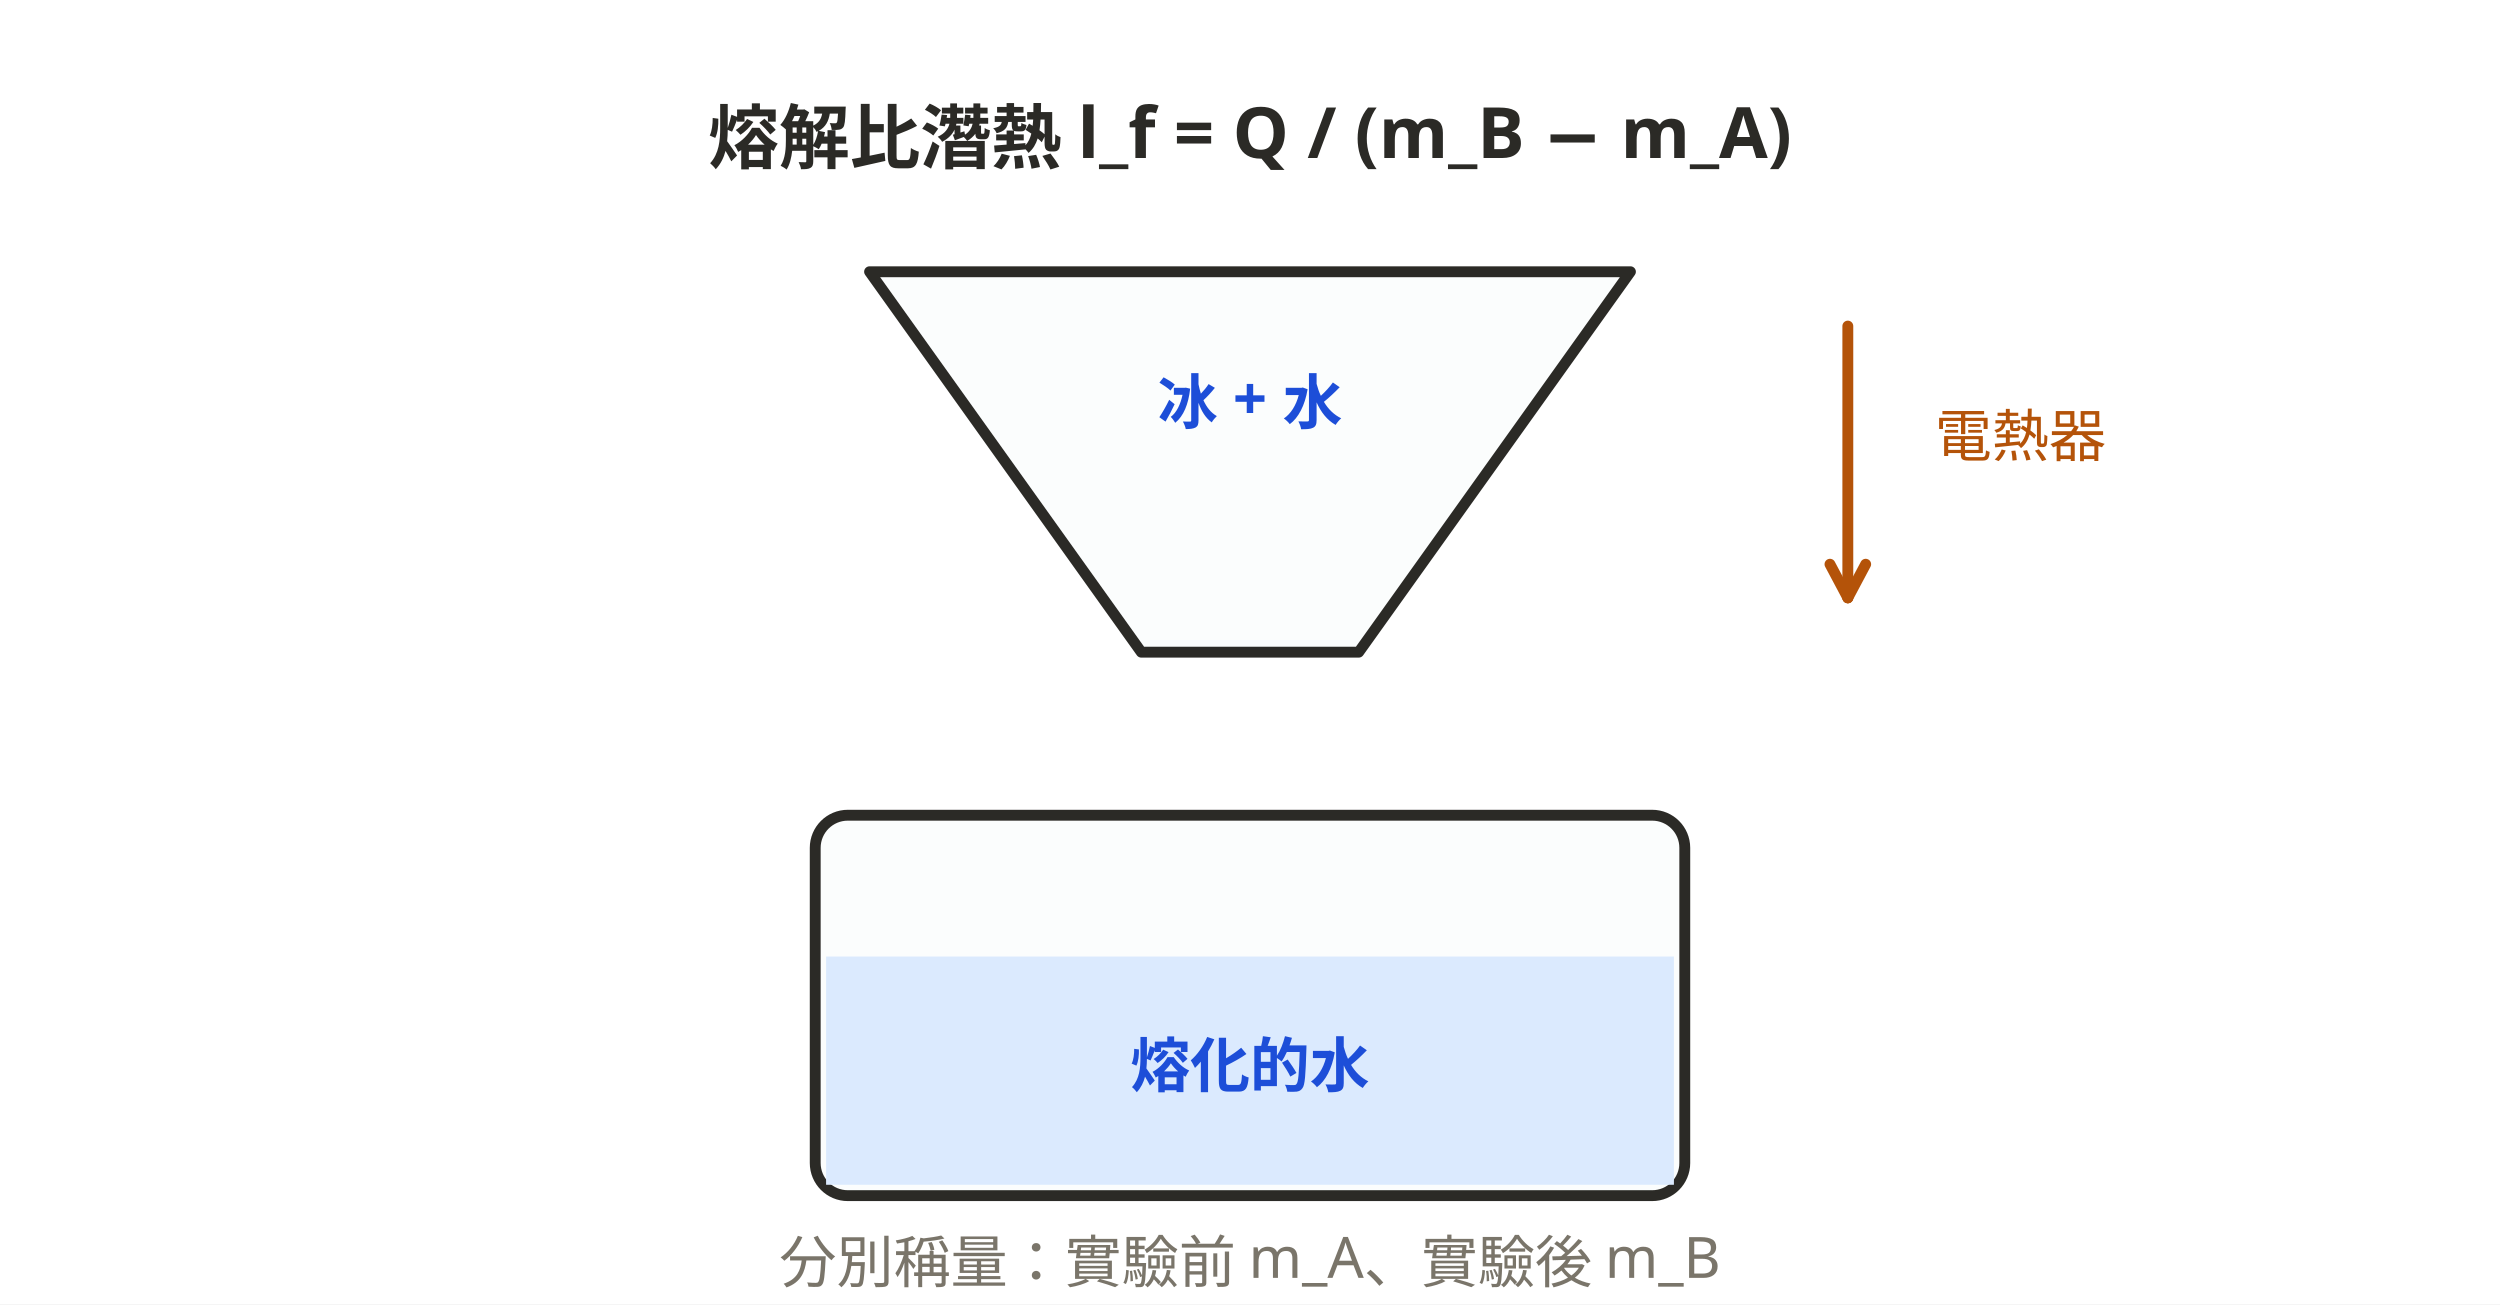
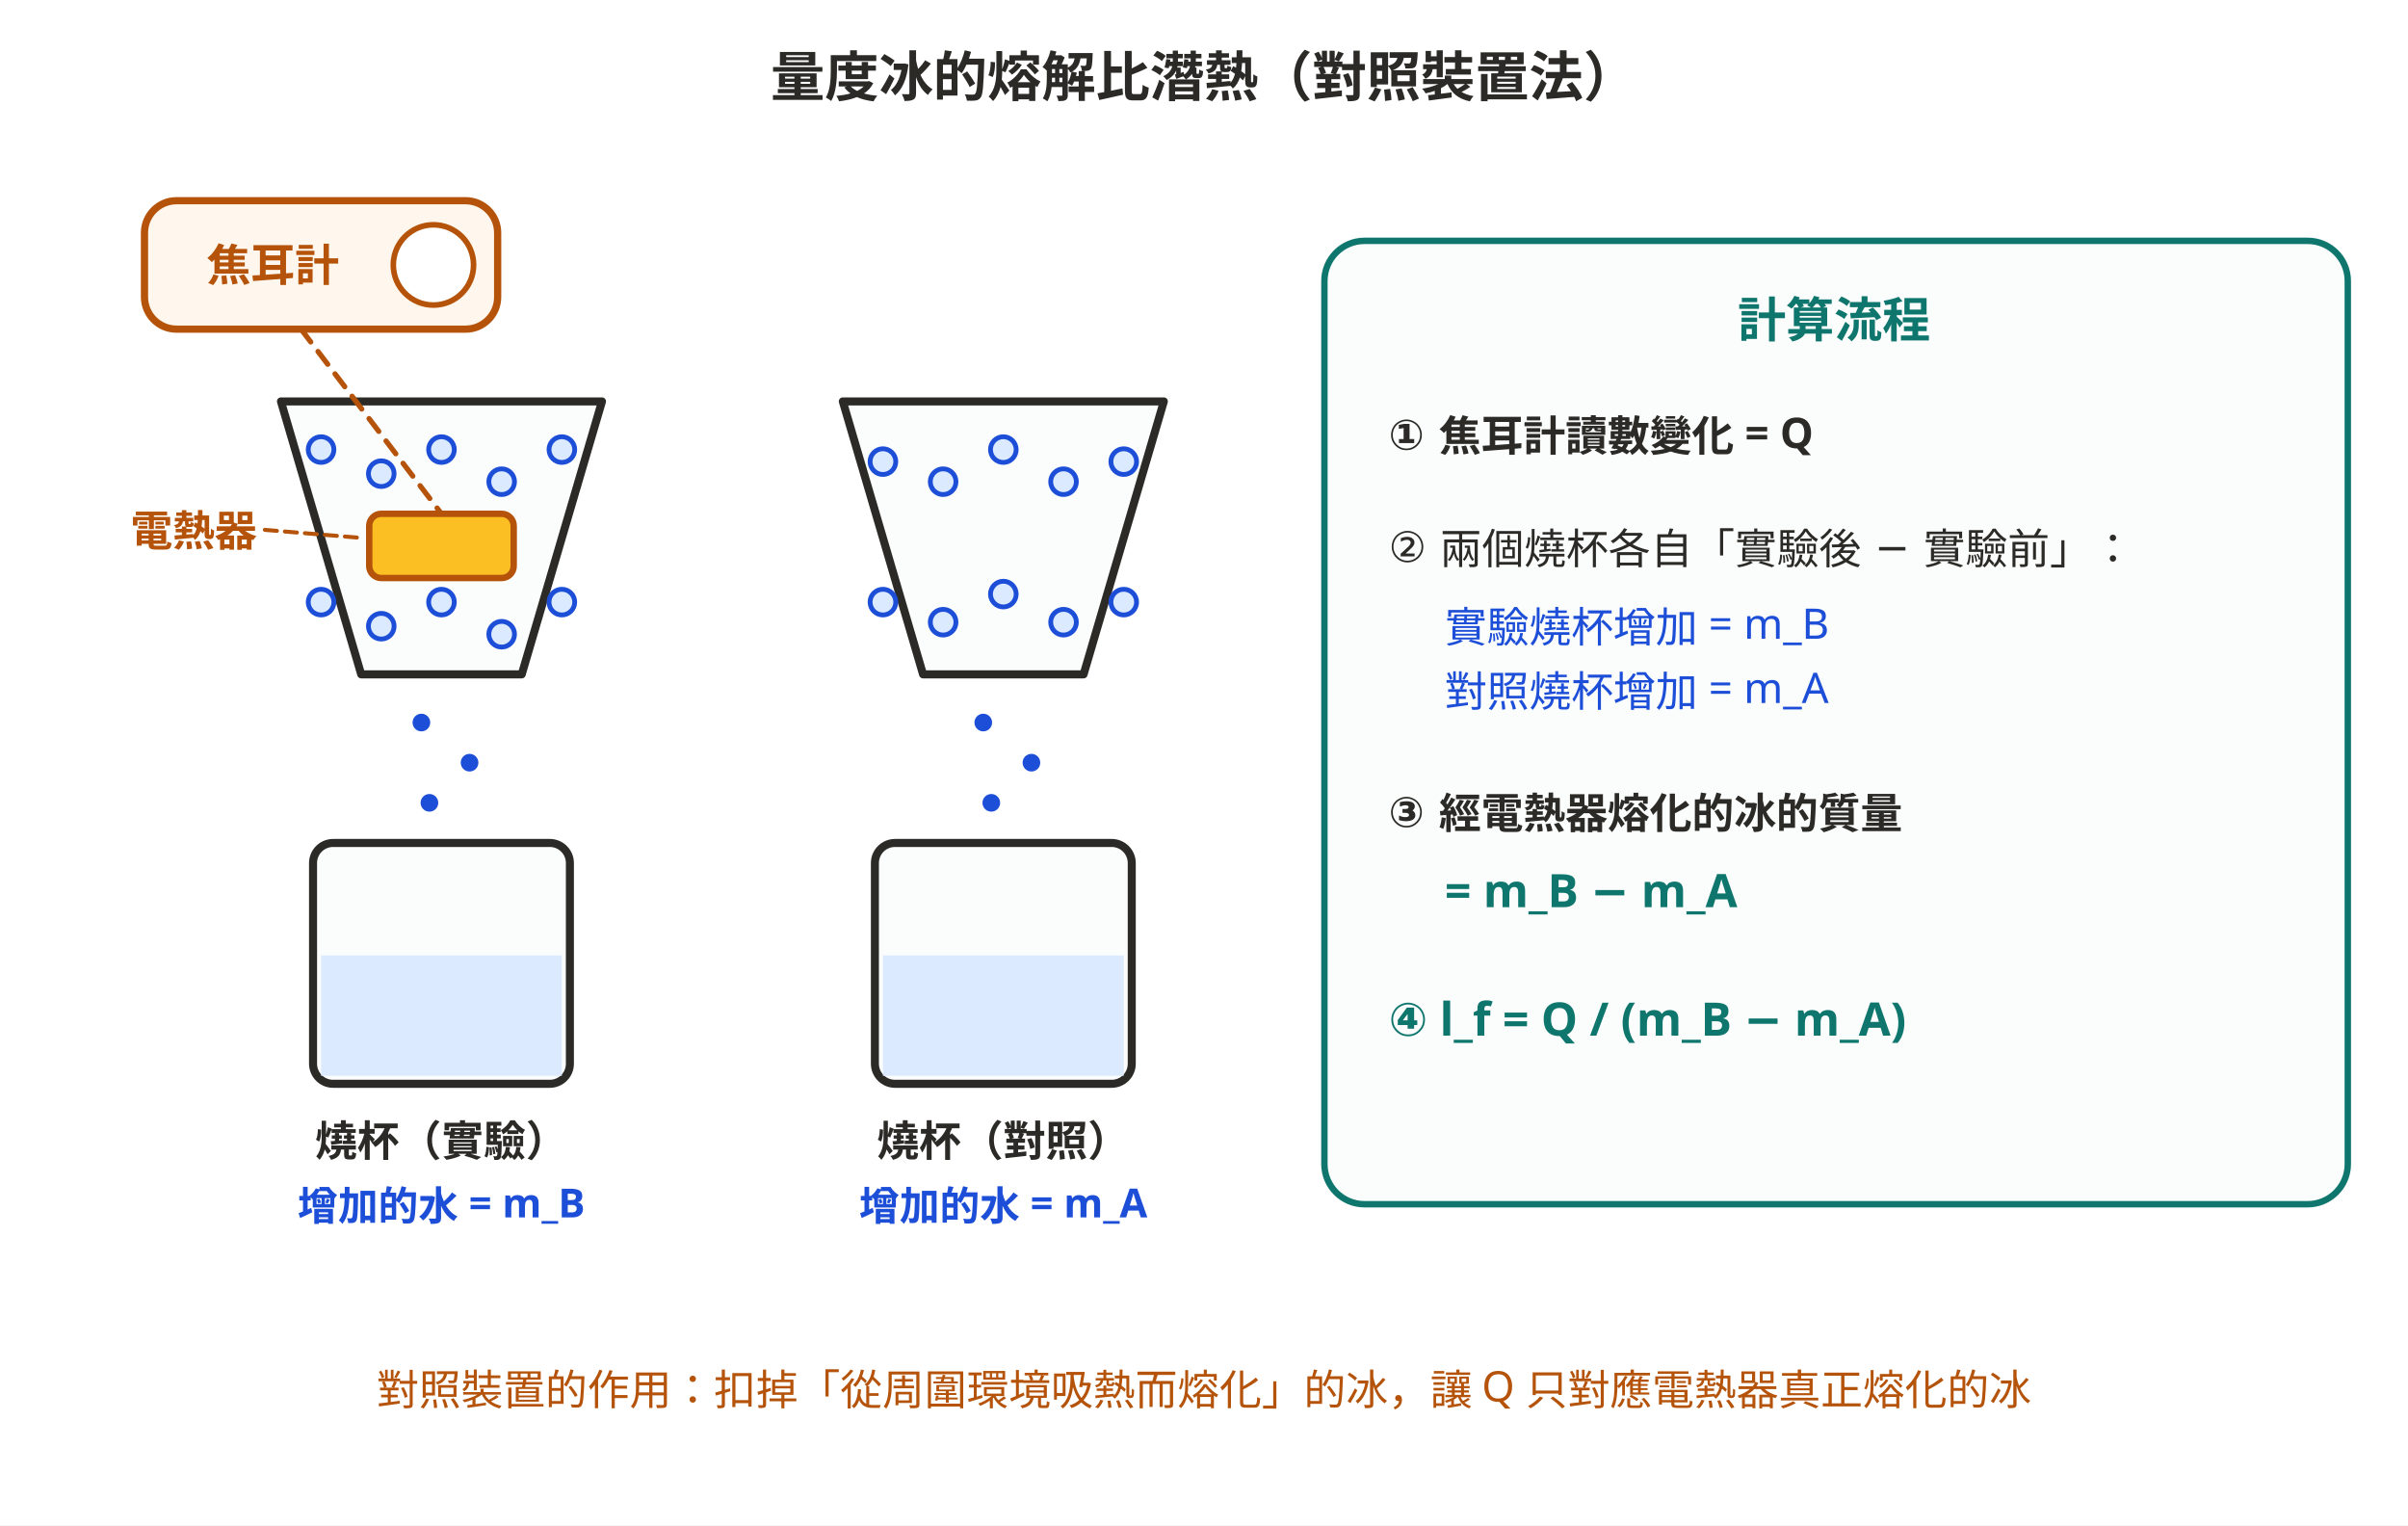
- <svg xmlns="http://www.w3.org/2000/svg" viewBox="0 0 460 240" width="460" height="240" font-family="'Microsoft JhengHei','PingFang TC','Noto Sans TC',system-ui,sans-serif">
-   <rect x="0" y="0" width="460" height="240" fill="#ffffff" />
-   <polygon points="160,50 300,50 250,120 210,120" fill="#fbfdfd" stroke="#2b2a26" stroke-width="2" stroke-linejoin="round" stroke-linecap="round" />
-   <text x="230" y="78" font-size="11" fill="#1d4ed8" text-anchor="middle" font-weight="bold">冰 + 水</text>
-   <rect x="150" y="150" width="160" height="70" rx="6" fill="#fbfdfd" stroke="#2b2a26" stroke-width="2" />
-   <rect x="152" y="176" width="156" height="42" rx="0" fill="#dbeafe" stroke="none" stroke-width="1.5" />
-   <text x="230" y="200" font-size="11" fill="#1d4ed8" text-anchor="middle" font-weight="bold">熔化的水</text>
-   <text x="230" y="236" font-size="10.5" fill="#7a756a" text-anchor="middle" font-weight="normal">分別稱量：實驗前 m_A、實驗後 m_B</text>
-   <line x1="340" y1="60" x2="340" y2="110" stroke="#b45309" stroke-width="2" stroke-linecap="round" />
-   <line x1="340" y1="110" x2="336.714" y2="103.819" stroke="#b45309" stroke-width="2" stroke-linecap="round" />
-   <line x1="340" y1="110" x2="343.286" y2="103.819" stroke="#b45309" stroke-width="2" stroke-linecap="round" />
-   <text x="356" y="84" font-size="10.5" fill="#b45309" text-anchor="start" font-weight="normal">電熱器</text>
-   <text x="230" y="30" font-size="13" fill="#2b2a26" text-anchor="middle" font-weight="bold">熔解比潛熱 l_f = Q / (m_B − m_A)</text>
+ <svg xmlns="http://www.w3.org/2000/svg" viewBox="0 0 600 380" width="600" height="380" font-family="'Microsoft JhengHei','PingFang TC','Noto Sans TC',system-ui,sans-serif">
+   <rect x="0" y="0" width="600" height="380" fill="#ffffff" />
+   <text x="300" y="24" font-size="13.5" fill="#2b2a26" text-anchor="middle" font-weight="bold">量度冰的熔解比潛熱（對照裝置法）</text>
+   <rect x="36" y="50" width="88" height="32" rx="8" fill="#fff7ed" stroke="#b45309" stroke-width="1.8" />
+   <circle cx="108" cy="66" r="10" fill="#fff" stroke="#b45309" stroke-width="1.4" />
+   <text x="68" y="70" font-size="11" fill="#b45309" text-anchor="middle" font-weight="bold">焦耳計</text>
+   <polygon points="70,100 150,100 130,168 90,168" fill="#fbfdfd" stroke="#2b2a26" stroke-width="2" stroke-linejoin="round" stroke-linecap="round" />
+   <circle cx="80" cy="112" r="3.2" fill="#dbeafe" stroke="#1d4ed8" stroke-width="1.2" />
+   <circle cx="95" cy="118" r="3.2" fill="#dbeafe" stroke="#1d4ed8" stroke-width="1.2" />
+   <circle cx="110" cy="112" r="3.2" fill="#dbeafe" stroke="#1d4ed8" stroke-width="1.2" />
+   <circle cx="125" cy="120" r="3.2" fill="#dbeafe" stroke="#1d4ed8" stroke-width="1.2" />
+   <circle cx="140" cy="112" r="3.2" fill="#dbeafe" stroke="#1d4ed8" stroke-width="1.2" />
+   <circle cx="80" cy="150" r="3.2" fill="#dbeafe" stroke="#1d4ed8" stroke-width="1.2" />
+   <circle cx="95" cy="156" r="3.2" fill="#dbeafe" stroke="#1d4ed8" stroke-width="1.2" />
+   <circle cx="110" cy="150" r="3.2" fill="#dbeafe" stroke="#1d4ed8" stroke-width="1.2" />
+   <circle cx="125" cy="158" r="3.2" fill="#dbeafe" stroke="#1d4ed8" stroke-width="1.2" />
+   <circle cx="140" cy="150" r="3.2" fill="#dbeafe" stroke="#1d4ed8" stroke-width="1.2" />
+   <rect x="92" y="128" width="36" height="16" rx="3" fill="#fbbf24" stroke="#b45309" stroke-width="1.6" />
+   <line x1="75" y1="82" x2="110" y2="128" stroke="#b45309" stroke-width="1.3" stroke-linecap="round" stroke-dasharray="4,3" />
+   <text x="64" y="136" font-size="10.5" fill="#b45309" text-anchor="end" font-weight="bold">電熱器</text>
+   <line x1="66" y1="132" x2="90" y2="134" stroke="#b45309" stroke-width="1" stroke-linecap="round" stroke-dasharray="3,2" />
+   <polygon points="210,100 290,100 270,168 230,168" fill="#fbfdfd" stroke="#2b2a26" stroke-width="2" stroke-linejoin="round" stroke-linecap="round" />
+   <circle cx="220" cy="115" r="3.2" fill="#dbeafe" stroke="#1d4ed8" stroke-width="1.2" />
+   <circle cx="235" cy="120" r="3.2" fill="#dbeafe" stroke="#1d4ed8" stroke-width="1.2" />
+   <circle cx="250" cy="112" r="3.2" fill="#dbeafe" stroke="#1d4ed8" stroke-width="1.2" />
+   <circle cx="265" cy="120" r="3.2" fill="#dbeafe" stroke="#1d4ed8" stroke-width="1.2" />
+   <circle cx="280" cy="115" r="3.2" fill="#dbeafe" stroke="#1d4ed8" stroke-width="1.2" />
+   <circle cx="220" cy="150" r="3.2" fill="#dbeafe" stroke="#1d4ed8" stroke-width="1.2" />
+   <circle cx="235" cy="155" r="3.2" fill="#dbeafe" stroke="#1d4ed8" stroke-width="1.2" />
+   <circle cx="250" cy="148" r="3.2" fill="#dbeafe" stroke="#1d4ed8" stroke-width="1.2" />
+   <circle cx="265" cy="155" r="3.2" fill="#dbeafe" stroke="#1d4ed8" stroke-width="1.2" />
+   <circle cx="280" cy="150" r="3.2" fill="#dbeafe" stroke="#1d4ed8" stroke-width="1.2" />
+   <circle cx="105" cy="180" r="2.2" fill="#1d4ed8" stroke="none" stroke-width="1.5" />
+   <circle cx="117" cy="190" r="2.2" fill="#1d4ed8" stroke="none" stroke-width="1.5" />
+   <circle cx="107" cy="200" r="2.2" fill="#1d4ed8" stroke="none" stroke-width="1.5" />
+   <circle cx="245" cy="180" r="2.2" fill="#1d4ed8" stroke="none" stroke-width="1.5" />
+   <circle cx="257" cy="190" r="2.2" fill="#1d4ed8" stroke="none" stroke-width="1.5" />
+   <circle cx="247" cy="200" r="2.2" fill="#1d4ed8" stroke="none" stroke-width="1.5" />
+   <rect x="78" y="210" width="64" height="60" rx="5" fill="#fbfdfd" stroke="#2b2a26" stroke-width="2" />
+   <rect x="80" y="238" width="60" height="30" rx="0" fill="#dbeafe" stroke="none" stroke-width="1.5" />
+   <text x="110" y="288" font-size="10.5" fill="#2b2a26" text-anchor="middle" font-weight="bold">燒杯（實驗）</text>
+   <text x="110" y="304" font-size="10" fill="#1d4ed8" text-anchor="middle" font-weight="bold">增加的水 = m_B</text>
+   <rect x="218" y="210" width="64" height="60" rx="5" fill="#fbfdfd" stroke="#2b2a26" stroke-width="2" />
+   <rect x="220" y="238" width="60" height="30" rx="0" fill="#dbeafe" stroke="none" stroke-width="1.5" />
+   <text x="250" y="288" font-size="10.5" fill="#2b2a26" text-anchor="middle" font-weight="bold">燒杯（對照）</text>
+   <text x="250" y="304" font-size="10" fill="#1d4ed8" text-anchor="middle" font-weight="bold">增加的水 = m_A</text>
+   <rect x="330" y="60" width="255" height="240" rx="10" fill="#fbfdfd" stroke="#0f766e" stroke-width="1.6" />
+   <text x="457" y="84" font-size="12" fill="#0f766e" text-anchor="middle" font-weight="bold">計算流程</text>
+   <text x="346" y="112" font-size="10.5" fill="#2b2a26" text-anchor="start" font-weight="bold">① 焦耳計讀數變化 = Q</text>
+   <text x="346" y="140" font-size="10.5" fill="#2b2a26" text-anchor="start" font-weight="normal">② 兩個燒杯各自「實驗後 − 實驗前」：</text>
+   <text x="360" y="160" font-size="10.5" fill="#1d4ed8" text-anchor="start" font-weight="normal">實驗燒杯增加 = m_B</text>
+   <text x="360" y="176" font-size="10.5" fill="#1d4ed8" text-anchor="start" font-weight="normal">對照燒杯增加 = m_A</text>
+   <text x="346" y="206" font-size="10.5" fill="#2b2a26" text-anchor="start" font-weight="bold">③ 經電熱器熔化的冰的質量</text>
+   <text x="360" y="226" font-size="11.5" fill="#0f766e" text-anchor="start" font-weight="bold">= m_B − m_A</text>
+   <text x="346" y="258" font-size="11.5" fill="#0f766e" text-anchor="start" font-weight="bold">④ l_f = Q / (m_B − m_A)</text>
+   <text x="300" y="350" font-size="10.5" fill="#b45309" text-anchor="middle" font-weight="normal">對照裝置的作用：扣掉「從周圍環境吸熱而熔化」的冰，讓 Q 只對應電熱器真正熔化的冰</text>
</svg>
